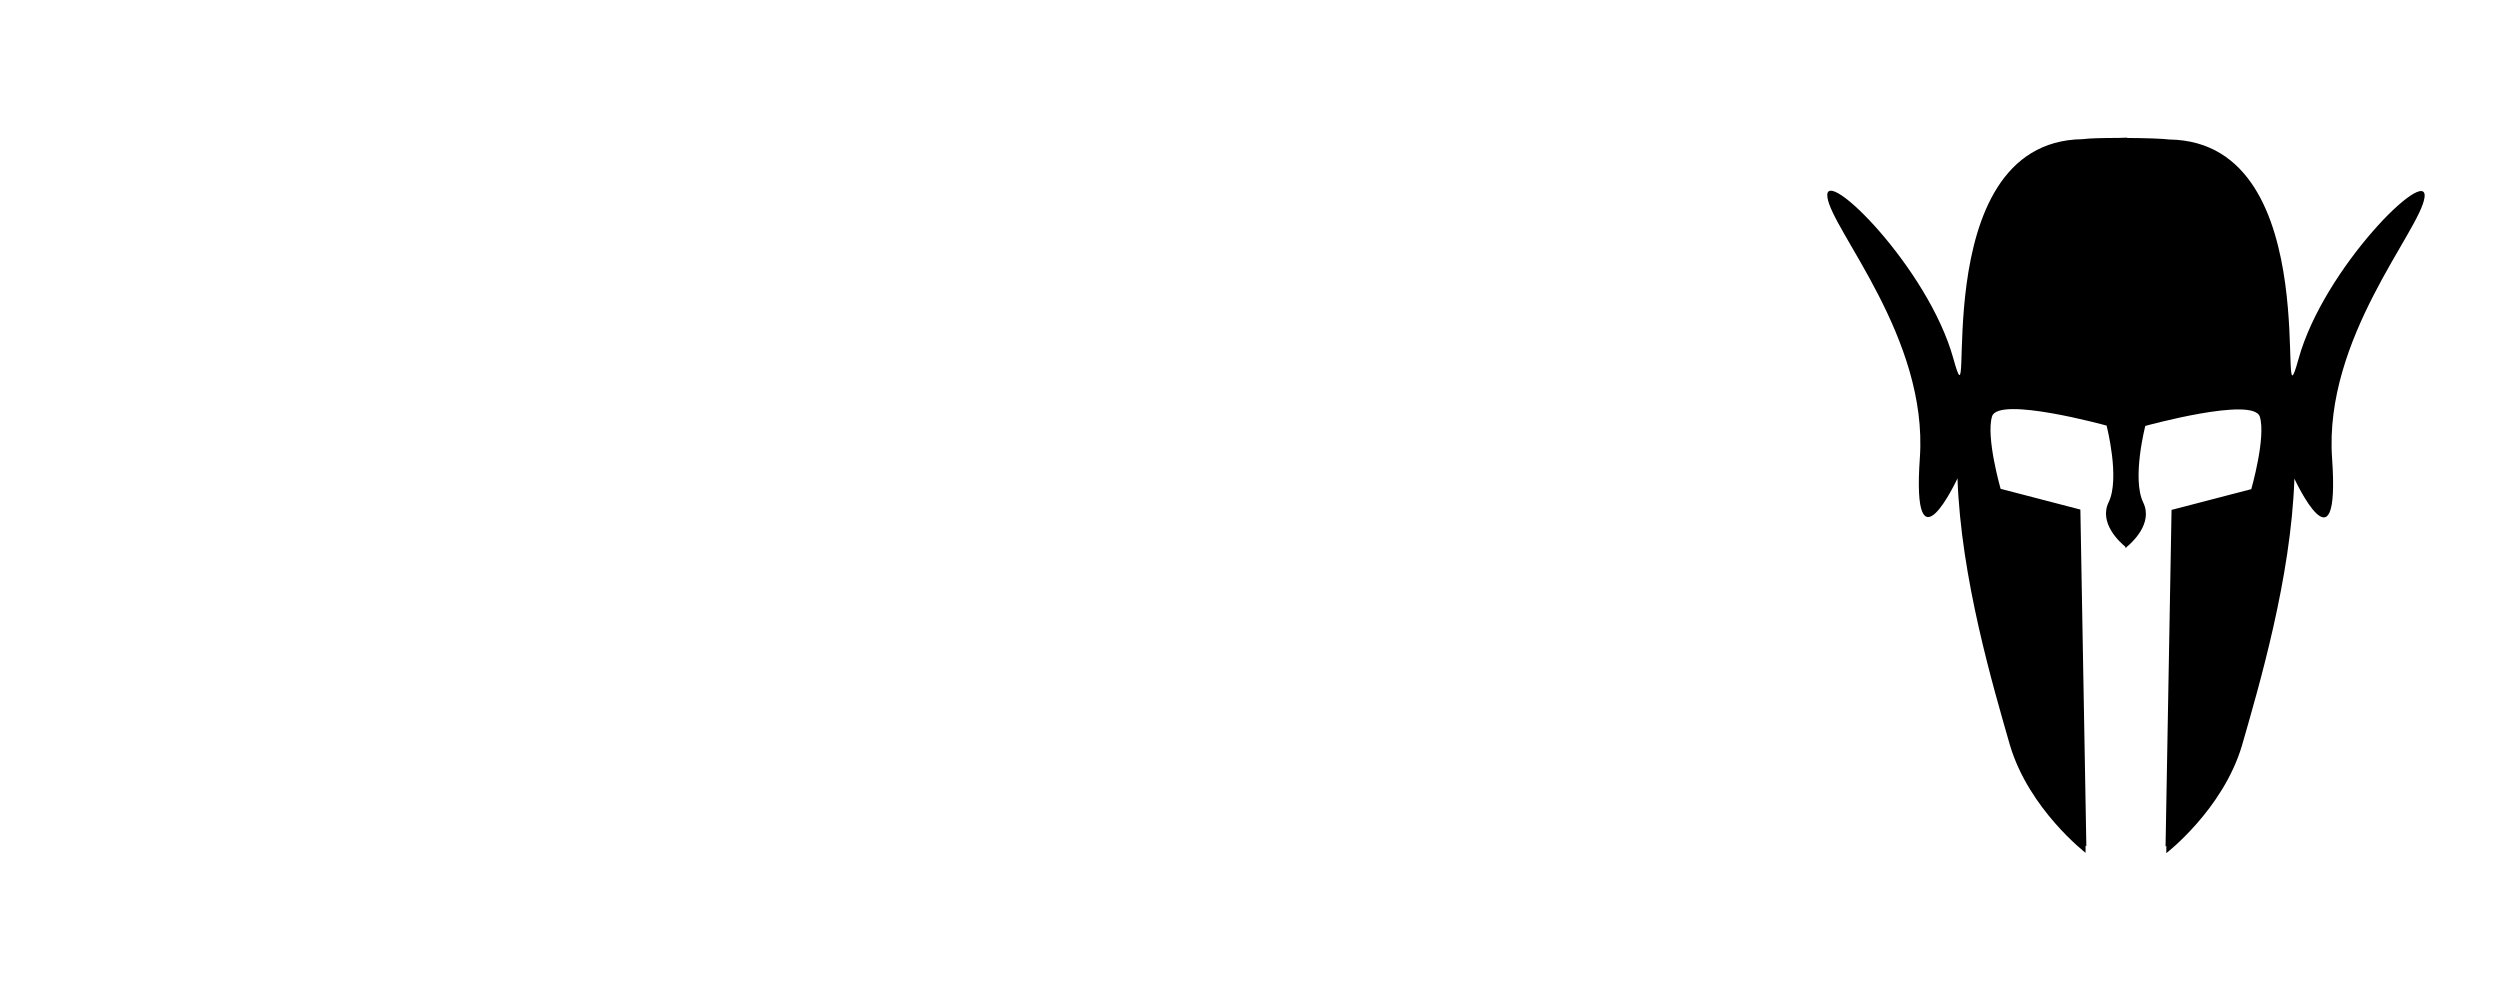
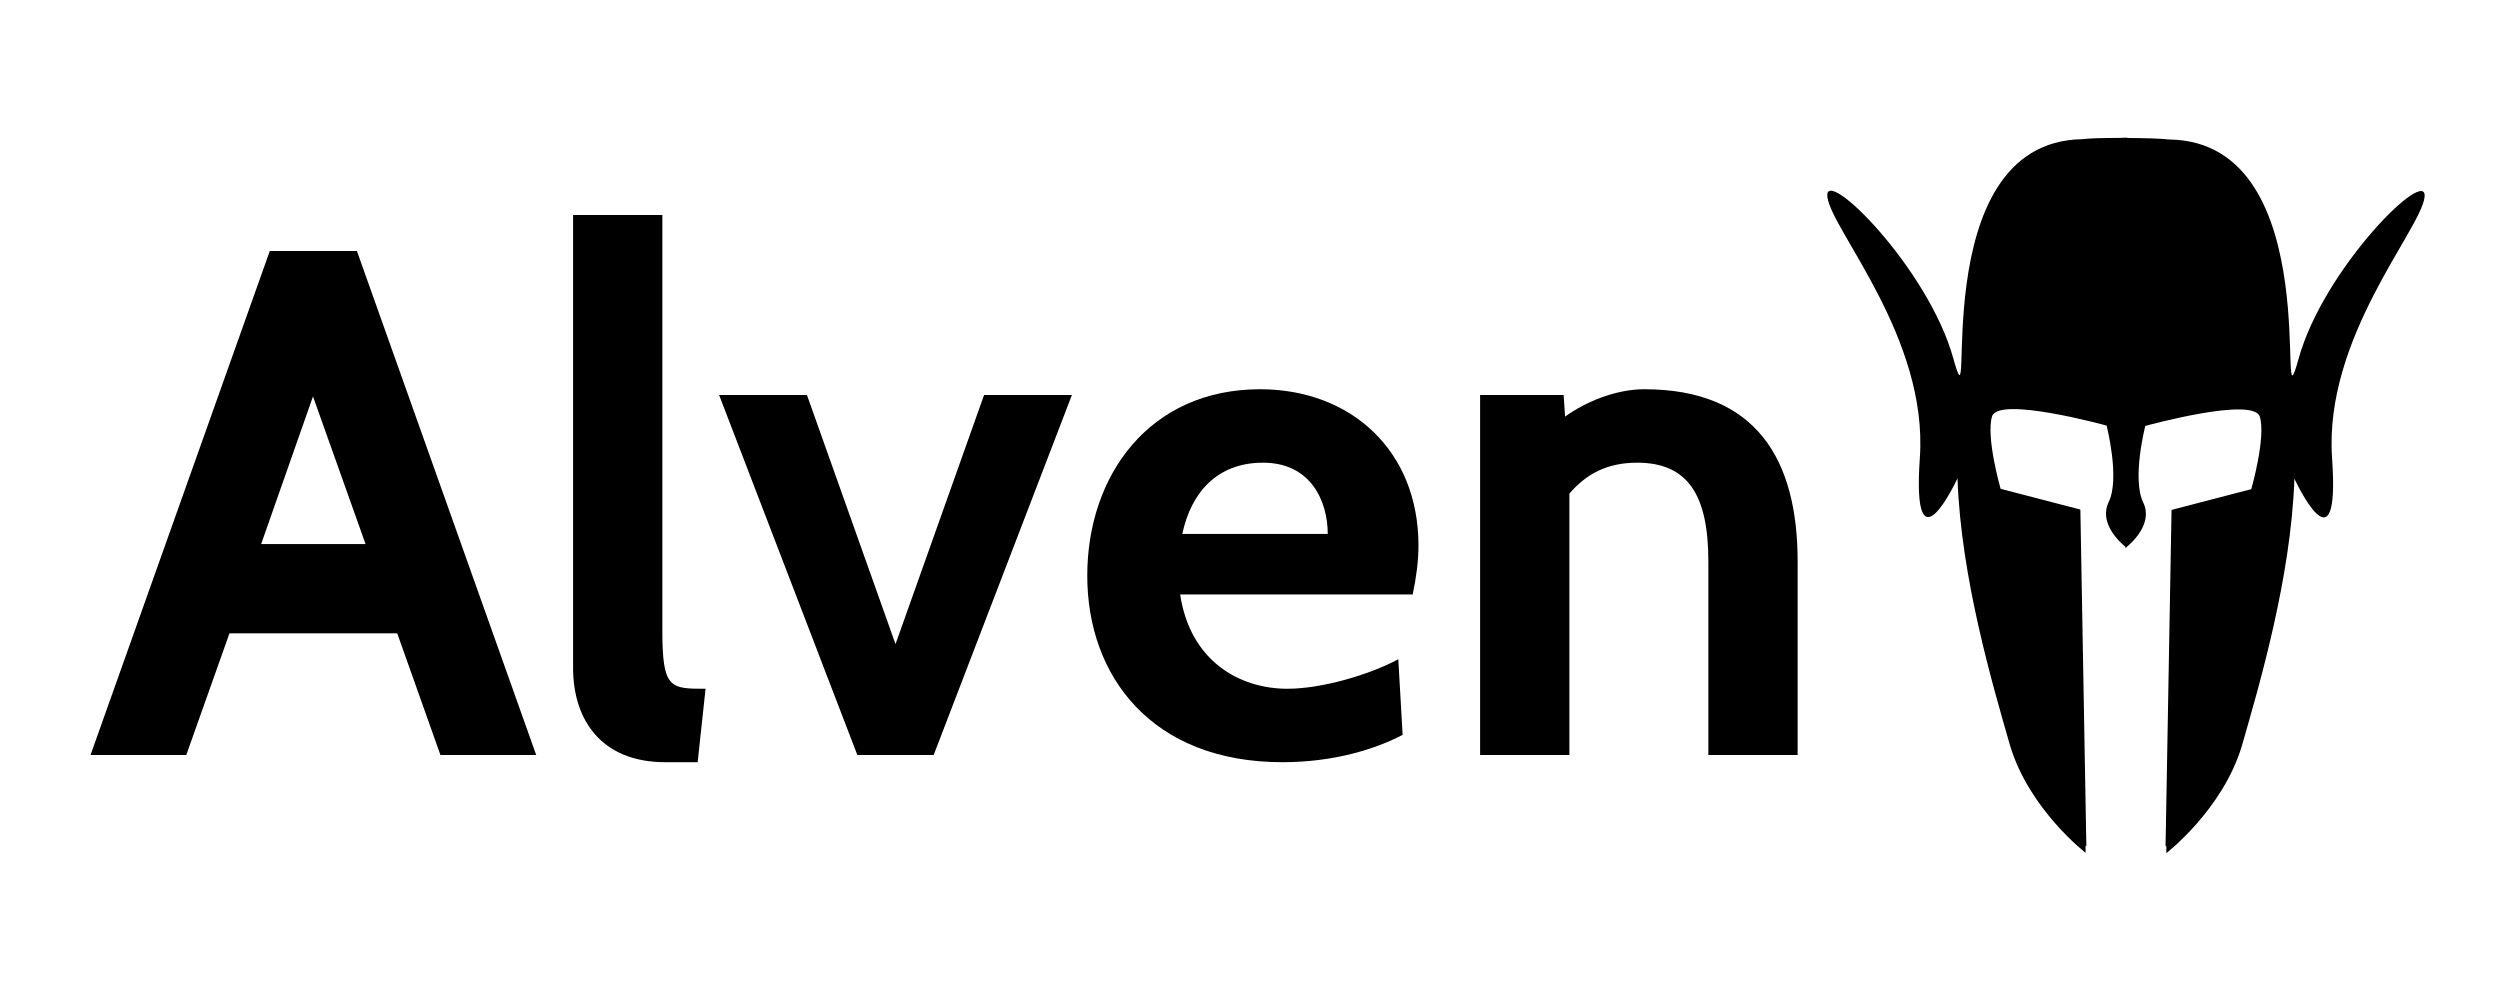
<svg xmlns="http://www.w3.org/2000/svg" width="500" height="200" id="svg3837" version="1.1">
  <defs id="defs3839" />
  <g id="layer3" transform="translate(-37.68671,28.25318)">
-     <flowRoot xml:space="preserve" id="flowRoot3867" style="font-size:40px;font-style:normal;font-weight:normal;line-height:125%;letter-spacing:0px;word-spacing:0px;fill:#000000;fill-opacity:1;stroke:none;font-family:Sans" transform="translate(-239.6425,-598.2777)">
-       <flowRegion id="flowRegion3869">
-         <rect id="rect3871" width="507.857" height="234.286" x="295" y="578.076" />
-       </flowRegion>
-       <flowPara id="flowPara3873" style="font-size:144px;font-style:normal;font-variant:normal;font-weight:bold;font-stretch:normal;font-family:Cabin;-inkscape-font-specification:Cabin Bold">Alven</flowPara>
-     </flowRoot>
+     <g transform="translate(-239.6425,-598.2777)" style="font-size:40px;font-style:normal;font-weight:normal;line-height:125%;letter-spacing:0px;word-spacing:0px;fill:#000000;fill-opacity:1;stroke:none;font-family:Sans" id="flowRoot3867">
+       <path d="m 384.568,721.025 -35.856,-100.8 -17.424,0 -35.856,100.8 19.152,0 8.64,-24.336 33.552,0 8.64,24.336 19.152,0 m -34.128,-42.192 -20.88,0 10.368,-29.52 10.512,29.52" style="font-size:144px;font-variant:normal;font-weight:bold;font-stretch:normal;font-family:Cabin;-inkscape-font-specification:Cabin Bold" id="path3081" />
+       <path d="m 418.442,707.777 c -7.056,0 -8.64,-10e-6 -8.64,-11.52 l 0,-83.232 -17.856,0 0,90.576 c 0,10.368 5.616,18.864 18.432,18.864 l 6.48,0 1.584,-14.688" style="font-size:144px;font-variant:normal;font-weight:bold;font-stretch:normal;font-family:Cabin;-inkscape-font-specification:Cabin Bold" id="path3083" />
+       <path d="m 491.711,649.025 -17.568,0 -17.712,49.824 -17.712,-49.824 -17.568,0 27.648,72 15.264,0 27.648,-72" style="font-size:144px;font-variant:normal;font-weight:bold;font-stretch:normal;font-family:Cabin;-inkscape-font-specification:Cabin Bold" id="path3085" />
+       <path d="m 559.87,688.913 c 0.72,-3.456 1.152,-6.624 1.152,-9.792 0,-19.008 -13.536,-31.248 -31.68,-31.248 -22.176,0 -34.56,17.28 -34.56,37.296 0,20.16 12.96,37.296 39.024,37.296 10.224,0 18.576,-2.592 24.048,-5.472 l -0.864,-15.12 c -5.904,3.168 -15.408,5.904 -22.176,5.904 -9.504,0 -19.44,-5.472 -21.456,-18.864 l 46.512,0 m -29.952,-26.352 c 9.648,0 12.96,7.776 12.96,14.256 l -29.088,0 c 1.728,-8.208 6.912,-14.256 16.128,-14.256" style="font-size:144px;font-variant:normal;font-weight:bold;font-stretch:normal;font-family:Cabin;-inkscape-font-specification:Cabin Bold" id="path3087" />
+       <path d="m 636.856,721.025 0,-38.736 c 0,-20.304 -8.208,-34.416 -30.672,-34.416 -5.616,0 -11.664,2.448 -15.84,5.472 l -0.288,-4.32 -16.704,0 0,72 17.856,0 0,-52.272 c 3.312,-3.888 7.488,-6.192 13.536,-6.192 10.08,0 14.256,6.336 14.256,19.728 l 0,38.736 17.856,0" style="font-size:144px;font-variant:normal;font-weight:bold;font-stretch:normal;font-family:Cabin;-inkscape-font-specification:Cabin Bold" id="path3089" />
+     </g>
    <path style="fill:#000000;fill-opacity:1;stroke:none" d="m 463.139,-0.726 -1.69,0.056 c -3.694,0.018 -5.714,0.063 -7.273,0.251 -32.309,0.479 -20.834,61.883 -25.82,43.87 -5.038,-18.203 -26.035,-38.921 -25.195,-32.301 0.84,6.619 20.175,28.174 18.496,52.169 -1.679,23.995 7.53,4.094 7.53,4.094 0.674,19.896 7.099,41.539 10.497,53.397 3.82,12.79 15.116,21.497 15.116,21.497 l 0,-1.433 c 0.037,0.023 0.111,0.079 0.156,0.106 l -1.194,-67.319 -15.953,-4.15 c 0,0 -2.972,-10.349 -1.712,-14.486 1.26,-4.137 22.908,1.841 22.908,1.841 0,0 2.727,10.548 0.418,15.306 -2.039,4.2 2.29,8.073 3.336,8.925 0,0.001 0,0.251 0,0.251 0,0 0.094,-0.069 0.162,-0.123 0.015,0.011 0.072,0.056 0.072,0.056 0,0 0,-0.117 0,-0.117 1.045,-0.852 5.374,-4.724 3.336,-8.925 -2.309,-4.758 0.418,-15.306 0.418,-15.306 0,0 21.649,-5.978 22.908,-1.841 1.26,4.137 -1.712,14.486 -1.712,14.486 l -15.947,4.15 -1.199,67.319 c 0.045,-0.027 0.119,-0.083 0.156,-0.106 l 0,1.433 c 0,0 11.301,-8.707 15.121,-21.497 3.398,-11.857 9.818,-33.5 10.492,-53.397 0,0 9.215,19.901 7.536,-4.094 -1.679,-23.995 17.651,-45.55 18.491,-52.169 0.84,-6.619 -20.157,14.098 -25.195,32.301 -4.986,18.014 6.489,-43.391 -25.82,-43.87 -1.532,-0.185 -4.82,-0.287 -8.439,-0.307 -1.8e-4,-0.006 3.6e-4,-0.063 0,-0.067 z" id="path2985-3" />
  </g>
</svg>
